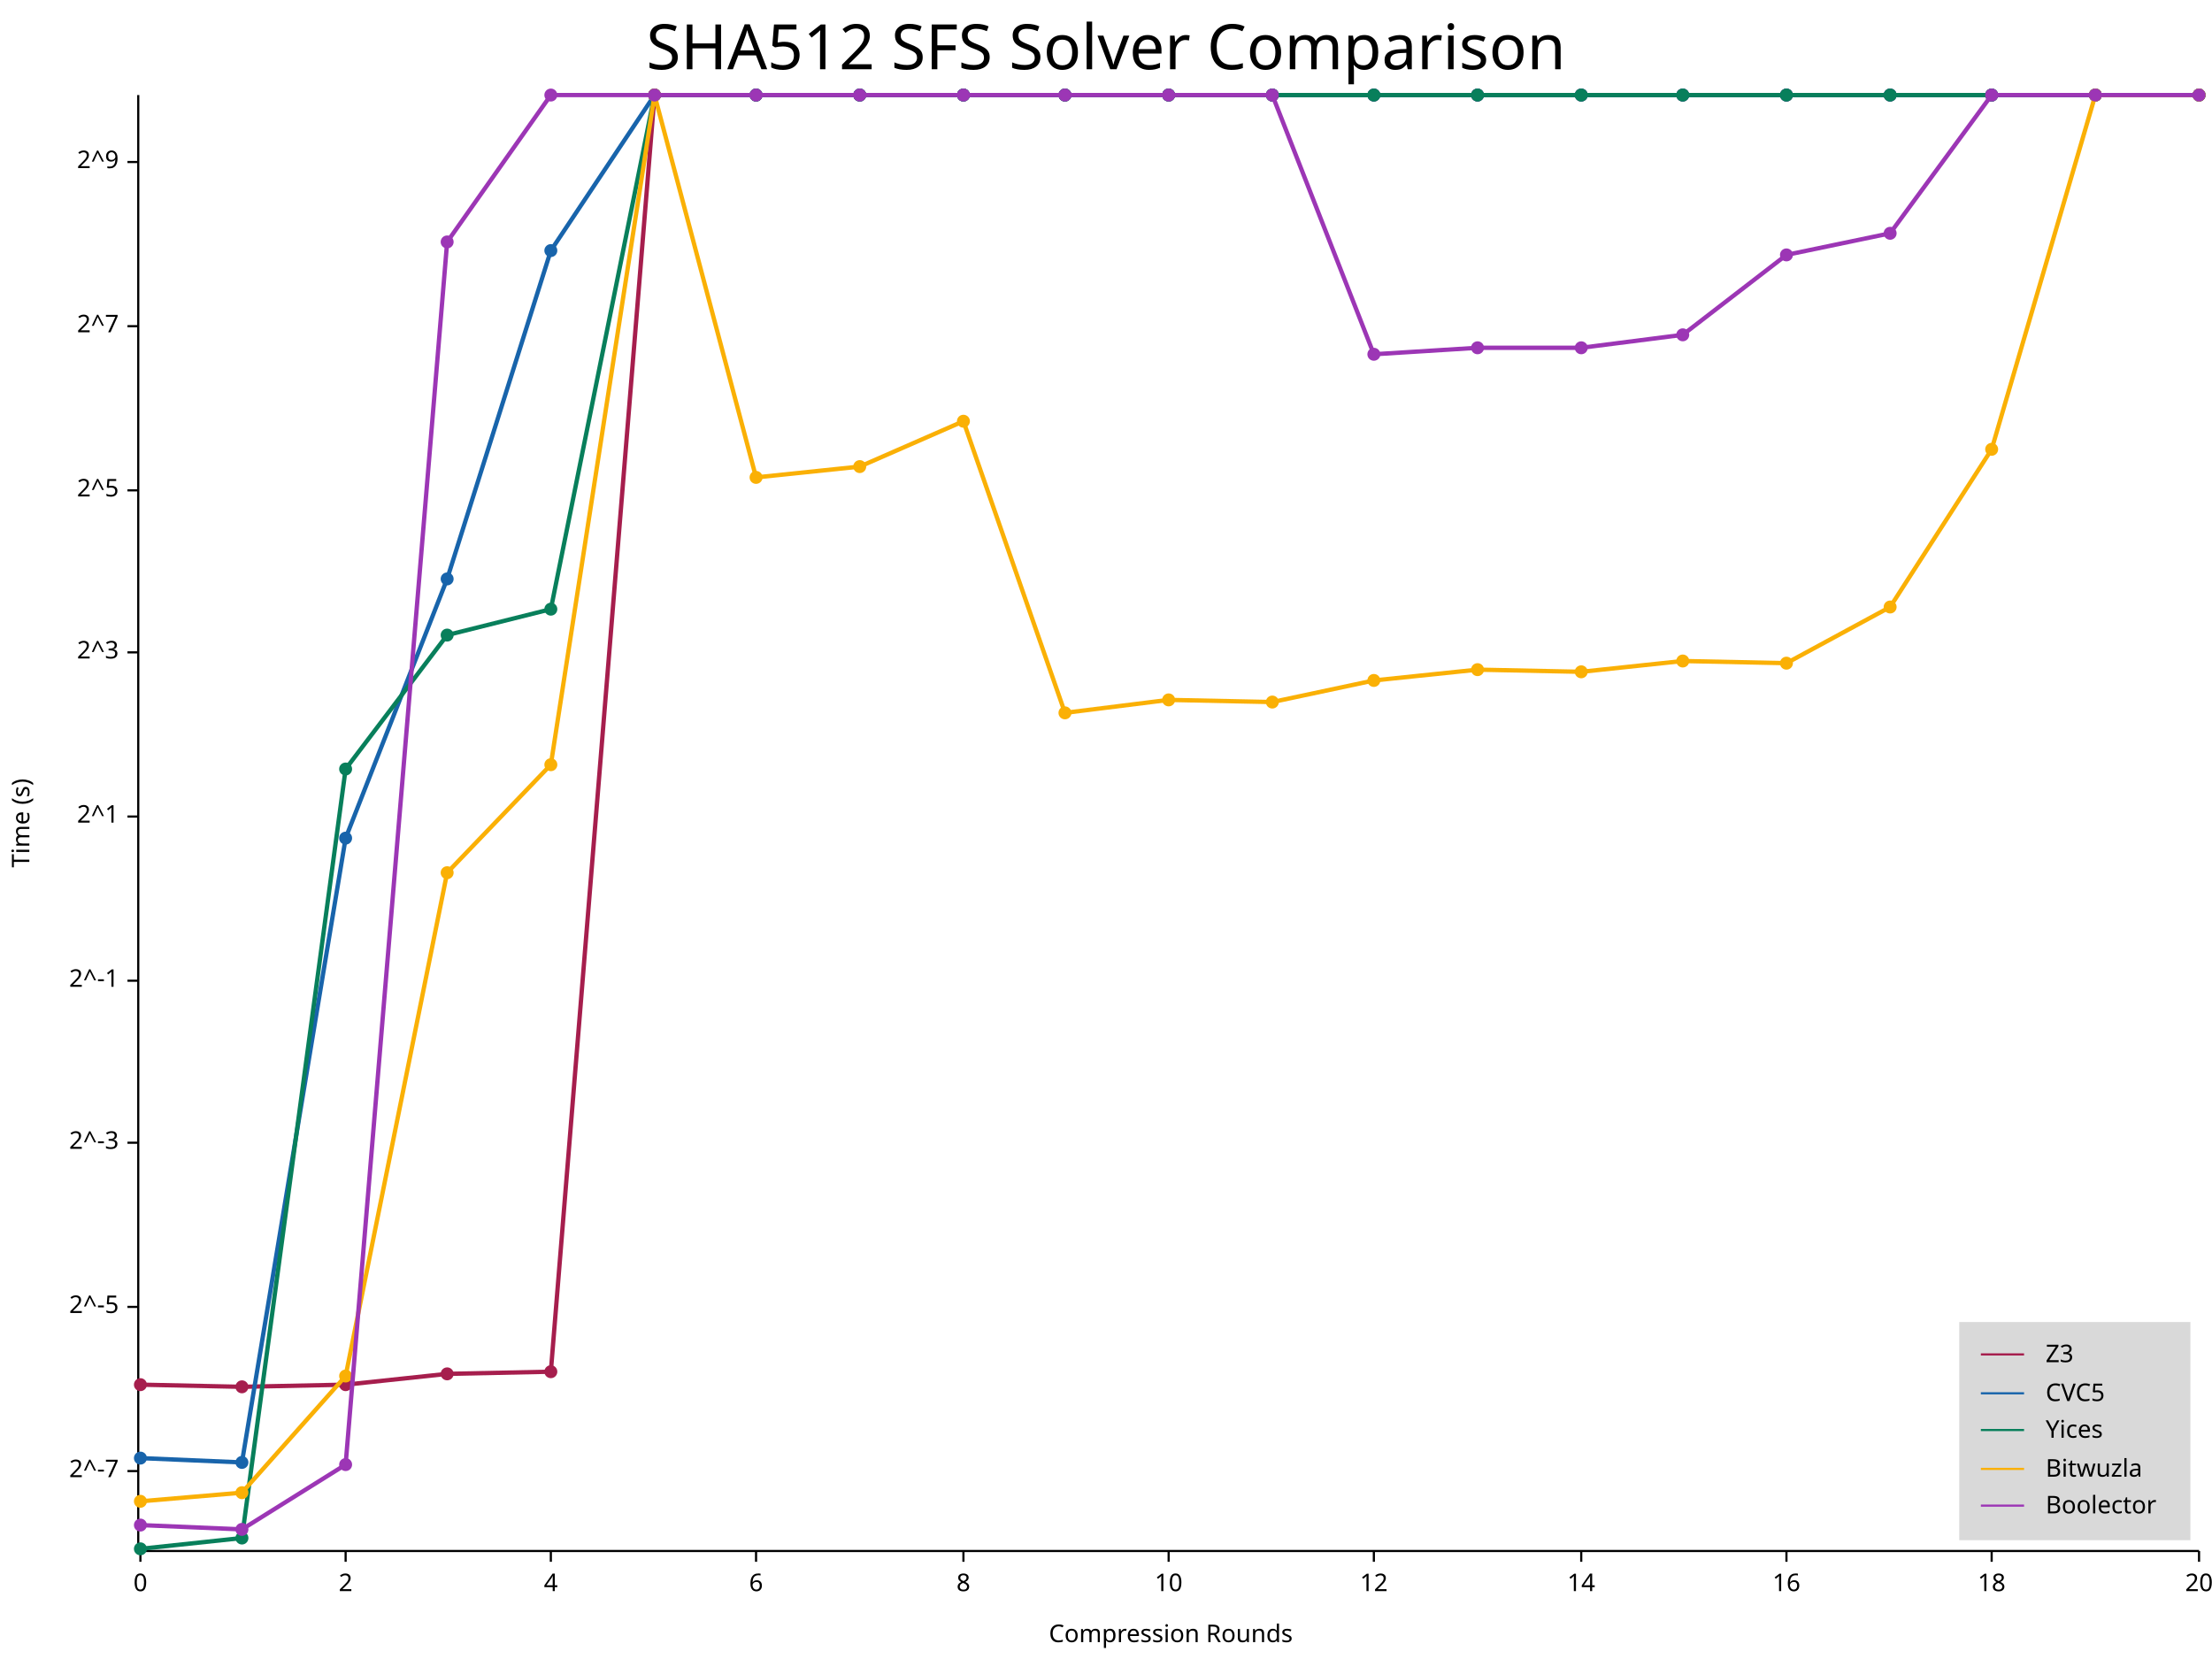
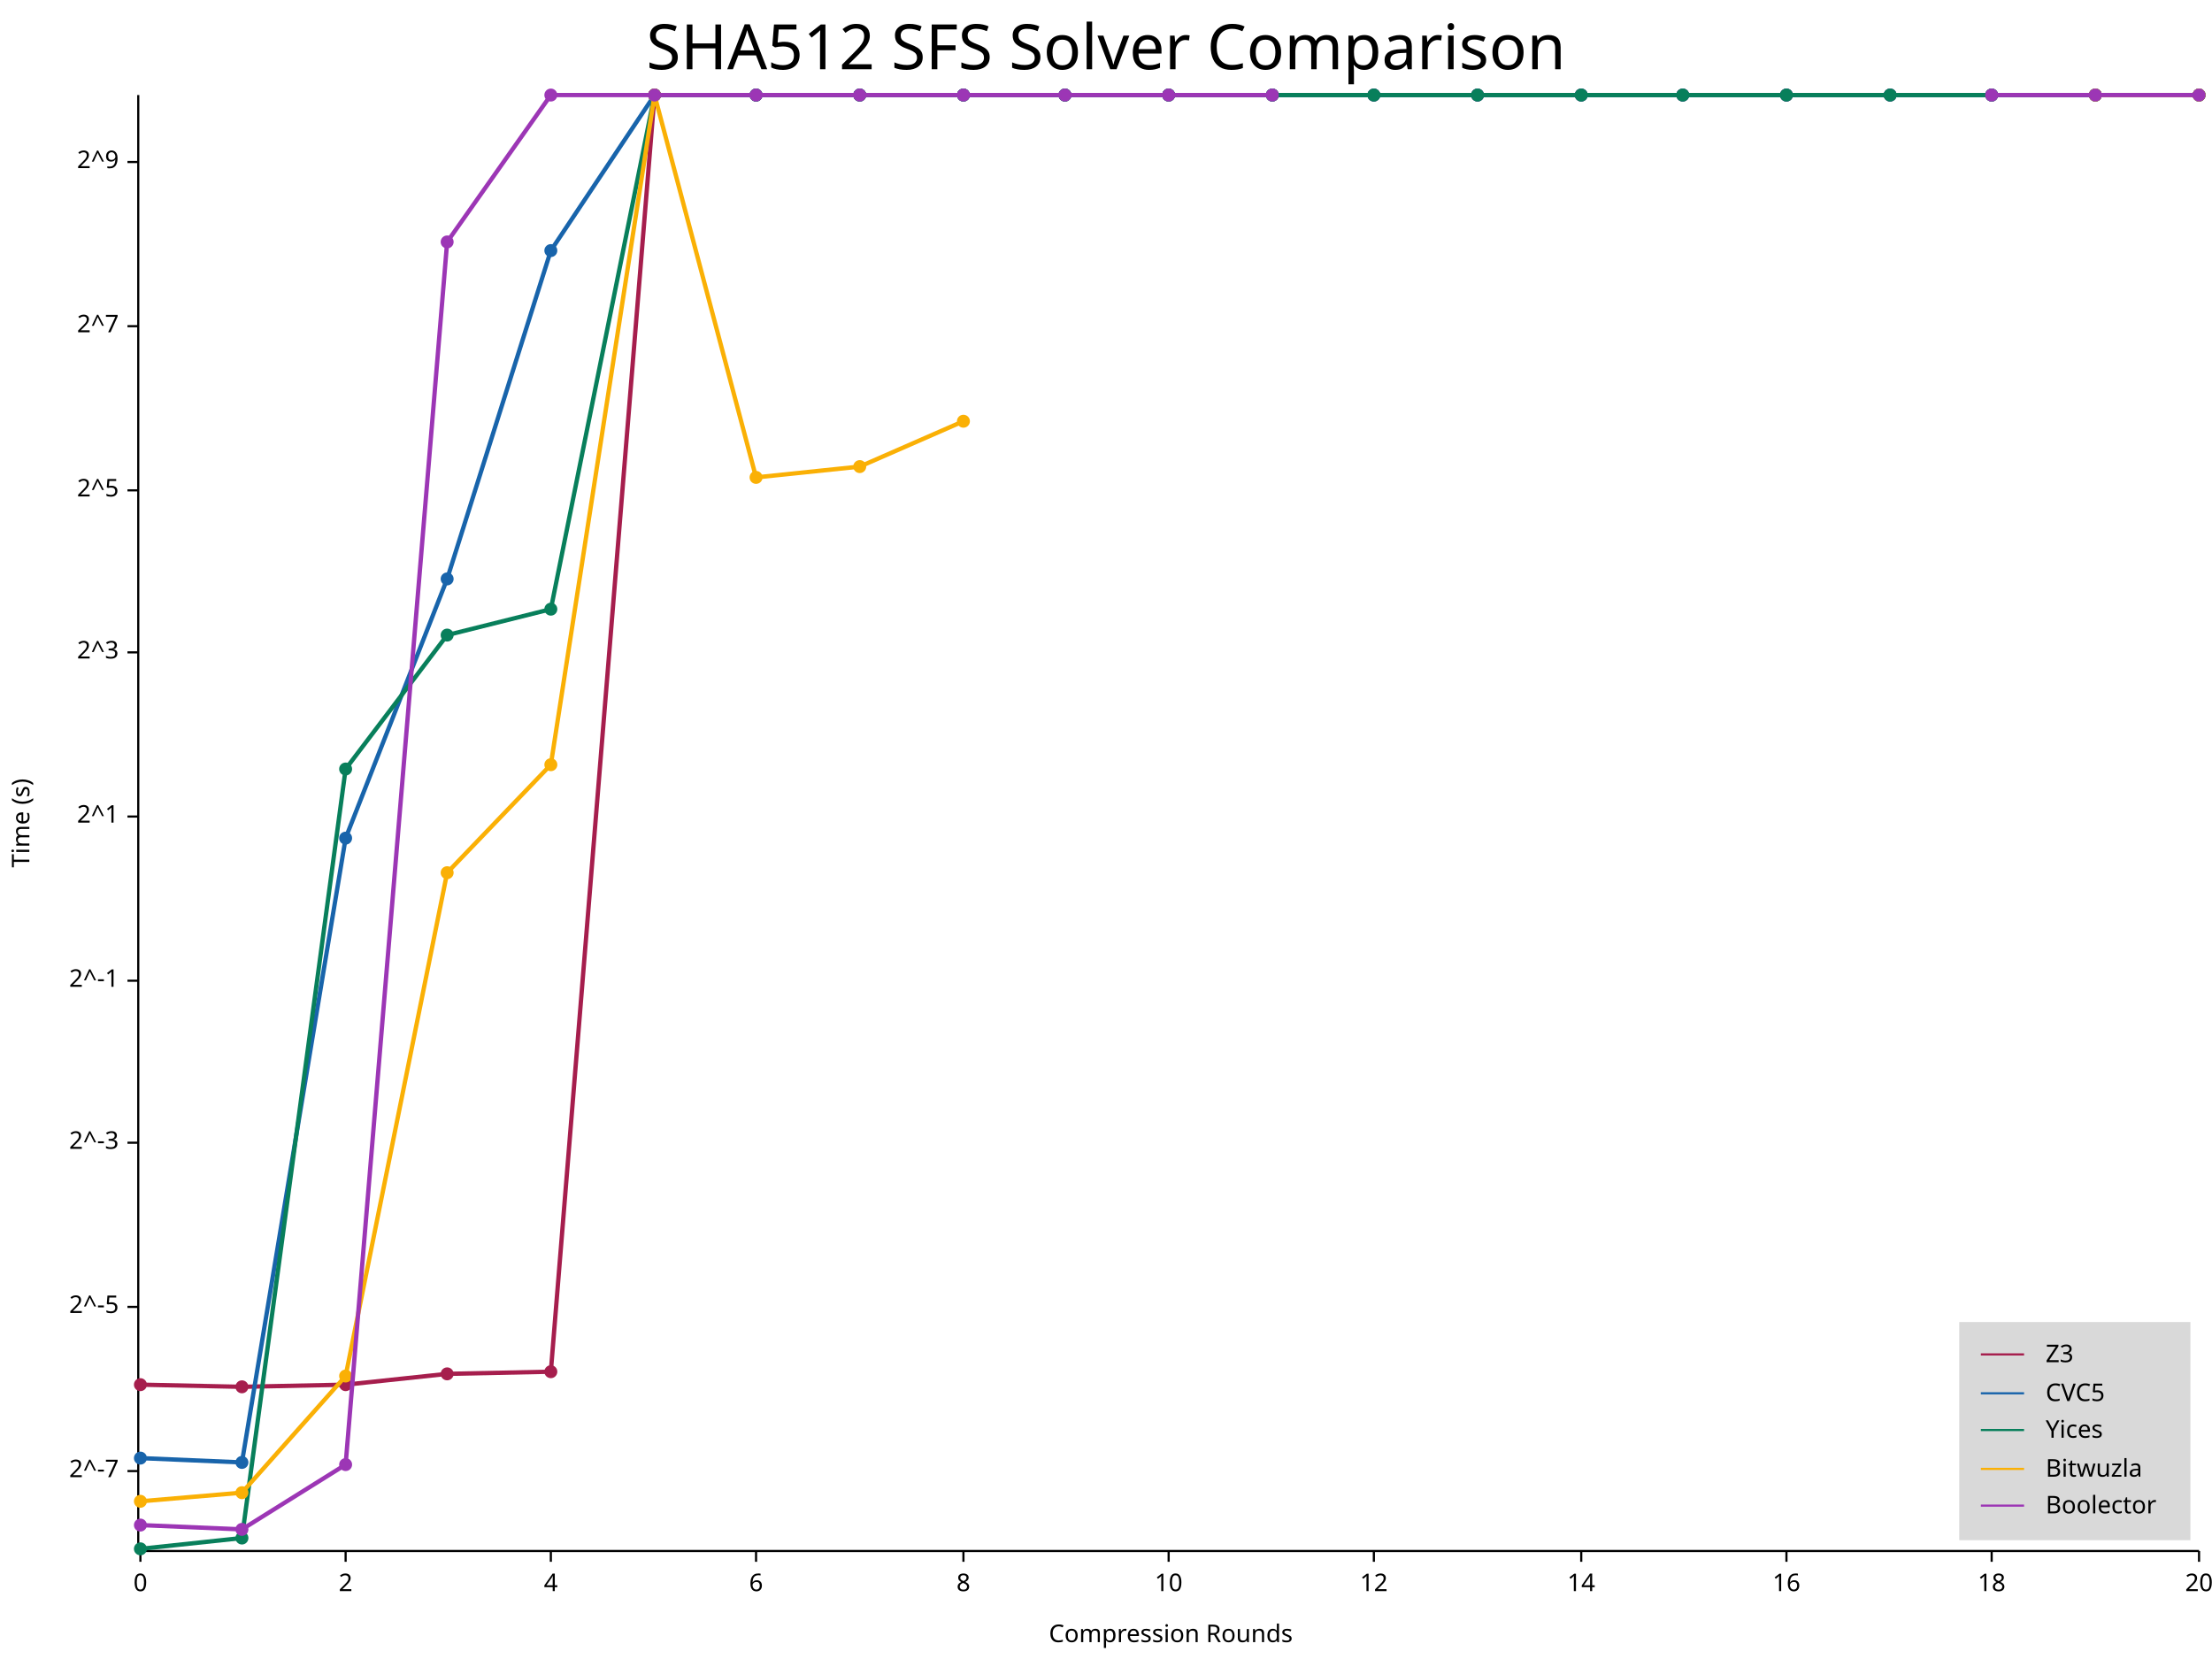
<svg xmlns="http://www.w3.org/2000/svg" width="1024" height="768" viewBox="0 0 1024 768">
  <rect x="0" y="0" width="1024" height="768" opacity="1" fill="#FFFFFF" stroke="none" />
  <text x="512" y="10" dy="0.76em" text-anchor="middle" font-family="noto sans" font-size="29.032" opacity="1" fill="#000000">
SHA512 SFS Solver Comparison
</text>
  <text x="542" y="763" dy="-0.5ex" text-anchor="middle" font-family="noto sans" font-size="11.29" opacity="1" fill="#000000">
Compression Rounds
</text>
  <polyline fill="none" opacity="1" stroke="#000000" stroke-width="1" points="65,718 1018,718 " />
  <text x="65" y="728" dy="0.76em" text-anchor="middle" font-family="noto sans" font-size="11.29" opacity="1" fill="#000000">
0
</text>
  <polyline fill="none" opacity="1" stroke="#000000" stroke-width="1" points="65,718 65,723 " />
  <text x="160" y="728" dy="0.76em" text-anchor="middle" font-family="noto sans" font-size="11.29" opacity="1" fill="#000000">
2
</text>
  <polyline fill="none" opacity="1" stroke="#000000" stroke-width="1" points="160,718 160,723 " />
  <text x="255" y="728" dy="0.76em" text-anchor="middle" font-family="noto sans" font-size="11.29" opacity="1" fill="#000000">
4
</text>
  <polyline fill="none" opacity="1" stroke="#000000" stroke-width="1" points="255,718 255,723 " />
  <text x="350" y="728" dy="0.76em" text-anchor="middle" font-family="noto sans" font-size="11.29" opacity="1" fill="#000000">
6
</text>
  <polyline fill="none" opacity="1" stroke="#000000" stroke-width="1" points="350,718 350,723 " />
  <text x="446" y="728" dy="0.76em" text-anchor="middle" font-family="noto sans" font-size="11.29" opacity="1" fill="#000000">
8
</text>
  <polyline fill="none" opacity="1" stroke="#000000" stroke-width="1" points="446,718 446,723 " />
  <text x="541" y="728" dy="0.76em" text-anchor="middle" font-family="noto sans" font-size="11.29" opacity="1" fill="#000000">
10
</text>
  <polyline fill="none" opacity="1" stroke="#000000" stroke-width="1" points="541,718 541,723 " />
  <text x="636" y="728" dy="0.76em" text-anchor="middle" font-family="noto sans" font-size="11.29" opacity="1" fill="#000000">
12
</text>
  <polyline fill="none" opacity="1" stroke="#000000" stroke-width="1" points="636,718 636,723 " />
  <text x="732" y="728" dy="0.76em" text-anchor="middle" font-family="noto sans" font-size="11.29" opacity="1" fill="#000000">
14
</text>
  <polyline fill="none" opacity="1" stroke="#000000" stroke-width="1" points="732,718 732,723 " />
  <text x="827" y="728" dy="0.76em" text-anchor="middle" font-family="noto sans" font-size="11.29" opacity="1" fill="#000000">
16
</text>
  <polyline fill="none" opacity="1" stroke="#000000" stroke-width="1" points="827,718 827,723 " />
  <text x="922" y="728" dy="0.76em" text-anchor="middle" font-family="noto sans" font-size="11.29" opacity="1" fill="#000000">
18
</text>
  <polyline fill="none" opacity="1" stroke="#000000" stroke-width="1" points="922,718 922,723 " />
  <text x="1018" y="728" dy="0.76em" text-anchor="middle" font-family="noto sans" font-size="11.29" opacity="1" fill="#000000">
20
</text>
  <polyline fill="none" opacity="1" stroke="#000000" stroke-width="1" points="1018,718 1018,723 " />
  <text x="5" y="381" dy="0.76em" text-anchor="middle" font-family="noto sans" font-size="11.29" opacity="1" fill="#000000" transform="rotate(270, 5, 381)">
Time (s)
</text>
  <polyline fill="none" opacity="1" stroke="#000000" stroke-width="1" points="64,44 64,717 " />
  <text x="55" y="681" dy="0.5ex" text-anchor="end" font-family="noto sans" font-size="11.29" opacity="1" fill="#000000">
2^-7
</text>
  <polyline fill="none" opacity="1" stroke="#000000" stroke-width="1" points="59,681 64,681 " />
  <text x="55" y="605" dy="0.5ex" text-anchor="end" font-family="noto sans" font-size="11.29" opacity="1" fill="#000000">
2^-5
</text>
  <polyline fill="none" opacity="1" stroke="#000000" stroke-width="1" points="59,605 64,605 " />
  <text x="55" y="529" dy="0.5ex" text-anchor="end" font-family="noto sans" font-size="11.29" opacity="1" fill="#000000">
2^-3
</text>
  <polyline fill="none" opacity="1" stroke="#000000" stroke-width="1" points="59,529 64,529 " />
  <text x="55" y="454" dy="0.5ex" text-anchor="end" font-family="noto sans" font-size="11.29" opacity="1" fill="#000000">
2^-1
</text>
  <polyline fill="none" opacity="1" stroke="#000000" stroke-width="1" points="59,454 64,454 " />
  <text x="55" y="378" dy="0.5ex" text-anchor="end" font-family="noto sans" font-size="11.29" opacity="1" fill="#000000">
2^1
</text>
  <polyline fill="none" opacity="1" stroke="#000000" stroke-width="1" points="59,378 64,378 " />
  <text x="55" y="302" dy="0.5ex" text-anchor="end" font-family="noto sans" font-size="11.29" opacity="1" fill="#000000">
2^3
</text>
  <polyline fill="none" opacity="1" stroke="#000000" stroke-width="1" points="59,302 64,302 " />
  <text x="55" y="227" dy="0.5ex" text-anchor="end" font-family="noto sans" font-size="11.29" opacity="1" fill="#000000">
2^5
</text>
  <polyline fill="none" opacity="1" stroke="#000000" stroke-width="1" points="59,227 64,227 " />
  <text x="55" y="151" dy="0.5ex" text-anchor="end" font-family="noto sans" font-size="11.29" opacity="1" fill="#000000">
2^7
</text>
  <polyline fill="none" opacity="1" stroke="#000000" stroke-width="1" points="59,151 64,151 " />
  <text x="55" y="75" dy="0.5ex" text-anchor="end" font-family="noto sans" font-size="11.29" opacity="1" fill="#000000">
2^9
</text>
  <polyline fill="none" opacity="1" stroke="#000000" stroke-width="1" points="59,75 64,75 " />
  <polyline fill="none" opacity="1" stroke="#A61E4D" stroke-width="2" points="65,641 112,642 160,641 207,636 255,635 303,44 350,44 398,44 446,44 493,44 541,44 589,44 636,44 684,44 732,44 779,44 827,44 875,44 922,44 970,44 1018,44 " />
  <circle cx="65" cy="641" r="3" opacity="1" fill="#A61E4D" stroke="none" stroke-width="1" />
  <circle cx="112" cy="642" r="3" opacity="1" fill="#A61E4D" stroke="none" stroke-width="1" />
  <circle cx="160" cy="641" r="3" opacity="1" fill="#A61E4D" stroke="none" stroke-width="1" />
  <circle cx="207" cy="636" r="3" opacity="1" fill="#A61E4D" stroke="none" stroke-width="1" />
  <circle cx="255" cy="635" r="3" opacity="1" fill="#A61E4D" stroke="none" stroke-width="1" />
  <circle cx="303" cy="44" r="3" opacity="1" fill="#A61E4D" stroke="none" stroke-width="1" />
  <circle cx="350" cy="44" r="3" opacity="1" fill="#A61E4D" stroke="none" stroke-width="1" />
  <circle cx="398" cy="44" r="3" opacity="1" fill="#A61E4D" stroke="none" stroke-width="1" />
  <circle cx="446" cy="44" r="3" opacity="1" fill="#A61E4D" stroke="none" stroke-width="1" />
  <circle cx="493" cy="44" r="3" opacity="1" fill="#A61E4D" stroke="none" stroke-width="1" />
  <circle cx="541" cy="44" r="3" opacity="1" fill="#A61E4D" stroke="none" stroke-width="1" />
  <circle cx="589" cy="44" r="3" opacity="1" fill="#A61E4D" stroke="none" stroke-width="1" />
  <circle cx="636" cy="44" r="3" opacity="1" fill="#A61E4D" stroke="none" stroke-width="1" />
  <circle cx="684" cy="44" r="3" opacity="1" fill="#A61E4D" stroke="none" stroke-width="1" />
  <circle cx="732" cy="44" r="3" opacity="1" fill="#A61E4D" stroke="none" stroke-width="1" />
  <circle cx="779" cy="44" r="3" opacity="1" fill="#A61E4D" stroke="none" stroke-width="1" />
  <circle cx="827" cy="44" r="3" opacity="1" fill="#A61E4D" stroke="none" stroke-width="1" />
  <circle cx="875" cy="44" r="3" opacity="1" fill="#A61E4D" stroke="none" stroke-width="1" />
  <circle cx="922" cy="44" r="3" opacity="1" fill="#A61E4D" stroke="none" stroke-width="1" />
  <circle cx="970" cy="44" r="3" opacity="1" fill="#A61E4D" stroke="none" stroke-width="1" />
  <circle cx="1018" cy="44" r="3" opacity="1" fill="#A61E4D" stroke="none" stroke-width="1" />
  <polyline fill="none" opacity="1" stroke="#1864AB" stroke-width="2" points="65,675 112,677 160,388 207,268 255,116 303,44 350,44 398,44 446,44 493,44 541,44 589,44 636,44 684,44 732,44 779,44 827,44 875,44 922,44 970,44 1018,44 " />
  <circle cx="65" cy="675" r="3" opacity="1" fill="#1864AB" stroke="none" stroke-width="1" />
  <circle cx="112" cy="677" r="3" opacity="1" fill="#1864AB" stroke="none" stroke-width="1" />
  <circle cx="160" cy="388" r="3" opacity="1" fill="#1864AB" stroke="none" stroke-width="1" />
  <circle cx="207" cy="268" r="3" opacity="1" fill="#1864AB" stroke="none" stroke-width="1" />
  <circle cx="255" cy="116" r="3" opacity="1" fill="#1864AB" stroke="none" stroke-width="1" />
  <circle cx="303" cy="44" r="3" opacity="1" fill="#1864AB" stroke="none" stroke-width="1" />
  <circle cx="350" cy="44" r="3" opacity="1" fill="#1864AB" stroke="none" stroke-width="1" />
  <circle cx="398" cy="44" r="3" opacity="1" fill="#1864AB" stroke="none" stroke-width="1" />
  <circle cx="446" cy="44" r="3" opacity="1" fill="#1864AB" stroke="none" stroke-width="1" />
  <circle cx="493" cy="44" r="3" opacity="1" fill="#1864AB" stroke="none" stroke-width="1" />
  <circle cx="541" cy="44" r="3" opacity="1" fill="#1864AB" stroke="none" stroke-width="1" />
  <circle cx="589" cy="44" r="3" opacity="1" fill="#1864AB" stroke="none" stroke-width="1" />
  <circle cx="636" cy="44" r="3" opacity="1" fill="#1864AB" stroke="none" stroke-width="1" />
  <circle cx="684" cy="44" r="3" opacity="1" fill="#1864AB" stroke="none" stroke-width="1" />
  <circle cx="732" cy="44" r="3" opacity="1" fill="#1864AB" stroke="none" stroke-width="1" />
  <circle cx="779" cy="44" r="3" opacity="1" fill="#1864AB" stroke="none" stroke-width="1" />
  <circle cx="827" cy="44" r="3" opacity="1" fill="#1864AB" stroke="none" stroke-width="1" />
  <circle cx="875" cy="44" r="3" opacity="1" fill="#1864AB" stroke="none" stroke-width="1" />
  <circle cx="922" cy="44" r="3" opacity="1" fill="#1864AB" stroke="none" stroke-width="1" />
  <circle cx="970" cy="44" r="3" opacity="1" fill="#1864AB" stroke="none" stroke-width="1" />
  <circle cx="1018" cy="44" r="3" opacity="1" fill="#1864AB" stroke="none" stroke-width="1" />
  <polyline fill="none" opacity="1" stroke="#087F5B" stroke-width="2" points="65,717 112,712 160,356 207,294 255,282 303,44 350,44 398,44 446,44 493,44 541,44 589,44 636,44 684,44 732,44 779,44 827,44 875,44 922,44 970,44 1018,44 " />
  <circle cx="65" cy="717" r="3" opacity="1" fill="#087F5B" stroke="none" stroke-width="1" />
  <circle cx="112" cy="712" r="3" opacity="1" fill="#087F5B" stroke="none" stroke-width="1" />
  <circle cx="160" cy="356" r="3" opacity="1" fill="#087F5B" stroke="none" stroke-width="1" />
  <circle cx="207" cy="294" r="3" opacity="1" fill="#087F5B" stroke="none" stroke-width="1" />
  <circle cx="255" cy="282" r="3" opacity="1" fill="#087F5B" stroke="none" stroke-width="1" />
  <circle cx="303" cy="44" r="3" opacity="1" fill="#087F5B" stroke="none" stroke-width="1" />
  <circle cx="350" cy="44" r="3" opacity="1" fill="#087F5B" stroke="none" stroke-width="1" />
  <circle cx="398" cy="44" r="3" opacity="1" fill="#087F5B" stroke="none" stroke-width="1" />
  <circle cx="446" cy="44" r="3" opacity="1" fill="#087F5B" stroke="none" stroke-width="1" />
  <circle cx="493" cy="44" r="3" opacity="1" fill="#087F5B" stroke="none" stroke-width="1" />
  <circle cx="541" cy="44" r="3" opacity="1" fill="#087F5B" stroke="none" stroke-width="1" />
  <circle cx="589" cy="44" r="3" opacity="1" fill="#087F5B" stroke="none" stroke-width="1" />
  <circle cx="636" cy="44" r="3" opacity="1" fill="#087F5B" stroke="none" stroke-width="1" />
  <circle cx="684" cy="44" r="3" opacity="1" fill="#087F5B" stroke="none" stroke-width="1" />
  <circle cx="732" cy="44" r="3" opacity="1" fill="#087F5B" stroke="none" stroke-width="1" />
  <circle cx="779" cy="44" r="3" opacity="1" fill="#087F5B" stroke="none" stroke-width="1" />
  <circle cx="827" cy="44" r="3" opacity="1" fill="#087F5B" stroke="none" stroke-width="1" />
  <circle cx="875" cy="44" r="3" opacity="1" fill="#087F5B" stroke="none" stroke-width="1" />
  <circle cx="922" cy="44" r="3" opacity="1" fill="#087F5B" stroke="none" stroke-width="1" />
  <circle cx="970" cy="44" r="3" opacity="1" fill="#087F5B" stroke="none" stroke-width="1" />
  <circle cx="1018" cy="44" r="3" opacity="1" fill="#087F5B" stroke="none" stroke-width="1" />
-   <polyline fill="none" opacity="1" stroke="#FAB005" stroke-width="2" points="65,695 112,691 160,637 207,404 255,354 303,44 350,221 398,216 446,195 493,330 541,324 589,325 636,315 684,310 732,311 779,306 827,307 875,281 922,208 970,44 1018,44 " />
+   <polyline fill="none" opacity="1" stroke="#FAB005" stroke-width="2" points="65,695 112,691 160,637 207,404 255,354 303,44 350,221 398,216 446,195 " />
  <circle cx="65" cy="695" r="3" opacity="1" fill="#FAB005" stroke="none" stroke-width="1" />
  <circle cx="112" cy="691" r="3" opacity="1" fill="#FAB005" stroke="none" stroke-width="1" />
  <circle cx="160" cy="637" r="3" opacity="1" fill="#FAB005" stroke="none" stroke-width="1" />
  <circle cx="207" cy="404" r="3" opacity="1" fill="#FAB005" stroke="none" stroke-width="1" />
  <circle cx="255" cy="354" r="3" opacity="1" fill="#FAB005" stroke="none" stroke-width="1" />
  <circle cx="303" cy="44" r="3" opacity="1" fill="#FAB005" stroke="none" stroke-width="1" />
  <circle cx="350" cy="221" r="3" opacity="1" fill="#FAB005" stroke="none" stroke-width="1" />
  <circle cx="398" cy="216" r="3" opacity="1" fill="#FAB005" stroke="none" stroke-width="1" />
  <circle cx="446" cy="195" r="3" opacity="1" fill="#FAB005" stroke="none" stroke-width="1" />
-   <circle cx="493" cy="330" r="3" opacity="1" fill="#FAB005" stroke="none" stroke-width="1" />
-   <circle cx="541" cy="324" r="3" opacity="1" fill="#FAB005" stroke="none" stroke-width="1" />
-   <circle cx="589" cy="325" r="3" opacity="1" fill="#FAB005" stroke="none" stroke-width="1" />
-   <circle cx="636" cy="315" r="3" opacity="1" fill="#FAB005" stroke="none" stroke-width="1" />
-   <circle cx="684" cy="310" r="3" opacity="1" fill="#FAB005" stroke="none" stroke-width="1" />
-   <circle cx="732" cy="311" r="3" opacity="1" fill="#FAB005" stroke="none" stroke-width="1" />
-   <circle cx="779" cy="306" r="3" opacity="1" fill="#FAB005" stroke="none" stroke-width="1" />
-   <circle cx="827" cy="307" r="3" opacity="1" fill="#FAB005" stroke="none" stroke-width="1" />
-   <circle cx="875" cy="281" r="3" opacity="1" fill="#FAB005" stroke="none" stroke-width="1" />
-   <circle cx="922" cy="208" r="3" opacity="1" fill="#FAB005" stroke="none" stroke-width="1" />
+   <polyline fill="none" opacity="1" stroke="#FAB005" stroke-width="2" points="970,44 1018,44 " />
  <circle cx="970" cy="44" r="3" opacity="1" fill="#FAB005" stroke="none" stroke-width="1" />
  <circle cx="1018" cy="44" r="3" opacity="1" fill="#FAB005" stroke="none" stroke-width="1" />
-   <polyline fill="none" opacity="1" stroke="#9C36B5" stroke-width="2" points="65,706 112,708 160,678 207,112 255,44 303,44 350,44 398,44 446,44 493,44 541,44 589,44 636,164 684,161 732,161 779,155 827,118 875,108 922,44 970,44 1018,44 " />
+   <polyline fill="none" opacity="1" stroke="#9C36B5" stroke-width="2" points="65,706 112,708 160,678 207,112 255,44 303,44 350,44 398,44 446,44 493,44 541,44 589,44 " />
  <circle cx="65" cy="706" r="3" opacity="1" fill="#9C36B5" stroke="none" stroke-width="1" />
  <circle cx="112" cy="708" r="3" opacity="1" fill="#9C36B5" stroke="none" stroke-width="1" />
  <circle cx="160" cy="678" r="3" opacity="1" fill="#9C36B5" stroke="none" stroke-width="1" />
  <circle cx="207" cy="112" r="3" opacity="1" fill="#9C36B5" stroke="none" stroke-width="1" />
  <circle cx="255" cy="44" r="3" opacity="1" fill="#9C36B5" stroke="none" stroke-width="1" />
  <circle cx="303" cy="44" r="3" opacity="1" fill="#9C36B5" stroke="none" stroke-width="1" />
  <circle cx="350" cy="44" r="3" opacity="1" fill="#9C36B5" stroke="none" stroke-width="1" />
  <circle cx="398" cy="44" r="3" opacity="1" fill="#9C36B5" stroke="none" stroke-width="1" />
  <circle cx="446" cy="44" r="3" opacity="1" fill="#9C36B5" stroke="none" stroke-width="1" />
  <circle cx="493" cy="44" r="3" opacity="1" fill="#9C36B5" stroke="none" stroke-width="1" />
  <circle cx="541" cy="44" r="3" opacity="1" fill="#9C36B5" stroke="none" stroke-width="1" />
  <circle cx="589" cy="44" r="3" opacity="1" fill="#9C36B5" stroke="none" stroke-width="1" />
-   <circle cx="636" cy="164" r="3" opacity="1" fill="#9C36B5" stroke="none" stroke-width="1" />
-   <circle cx="684" cy="161" r="3" opacity="1" fill="#9C36B5" stroke="none" stroke-width="1" />
-   <circle cx="732" cy="161" r="3" opacity="1" fill="#9C36B5" stroke="none" stroke-width="1" />
-   <circle cx="779" cy="155" r="3" opacity="1" fill="#9C36B5" stroke="none" stroke-width="1" />
-   <circle cx="827" cy="118" r="3" opacity="1" fill="#9C36B5" stroke="none" stroke-width="1" />
-   <circle cx="875" cy="108" r="3" opacity="1" fill="#9C36B5" stroke="none" stroke-width="1" />
+   <polyline fill="none" opacity="1" stroke="#9C36B5" stroke-width="2" points="922,44 970,44 1018,44 " />
  <circle cx="922" cy="44" r="3" opacity="1" fill="#9C36B5" stroke="none" stroke-width="1" />
  <circle cx="970" cy="44" r="3" opacity="1" fill="#9C36B5" stroke="none" stroke-width="1" />
  <circle cx="1018" cy="44" r="3" opacity="1" fill="#9C36B5" stroke="none" stroke-width="1" />
  <rect x="907" y="612" width="107" height="101" opacity="0.5" fill="#B4B4B4" stroke="none" />
  <text x="947" y="622" dy="0.76em" text-anchor="start" font-family="noto sans" font-size="11.29" opacity="1" fill="#000000">
Z3
</text>
  <text x="947" y="640" dy="0.76em" text-anchor="start" font-family="noto sans" font-size="11.29" opacity="1" fill="#000000">
CVC5
</text>
  <text x="947" y="657" dy="0.76em" text-anchor="start" font-family="noto sans" font-size="11.29" opacity="1" fill="#000000">
Yices
</text>
  <text x="947" y="675" dy="0.76em" text-anchor="start" font-family="noto sans" font-size="11.29" opacity="1" fill="#000000">
Bitwuzla
</text>
  <text x="947" y="692" dy="0.76em" text-anchor="start" font-family="noto sans" font-size="11.29" opacity="1" fill="#000000">
Boolector
</text>
  <polyline fill="none" opacity="1" stroke="#A61E4D" stroke-width="1" points="917,627 937,627 " />
  <polyline fill="none" opacity="1" stroke="#1864AB" stroke-width="1" points="917,645 937,645 " />
  <polyline fill="none" opacity="1" stroke="#087F5B" stroke-width="1" points="917,662 937,662 " />
  <polyline fill="none" opacity="1" stroke="#FAB005" stroke-width="1" points="917,680 937,680 " />
  <polyline fill="none" opacity="1" stroke="#9C36B5" stroke-width="1" points="917,697 937,697 " />
</svg>
